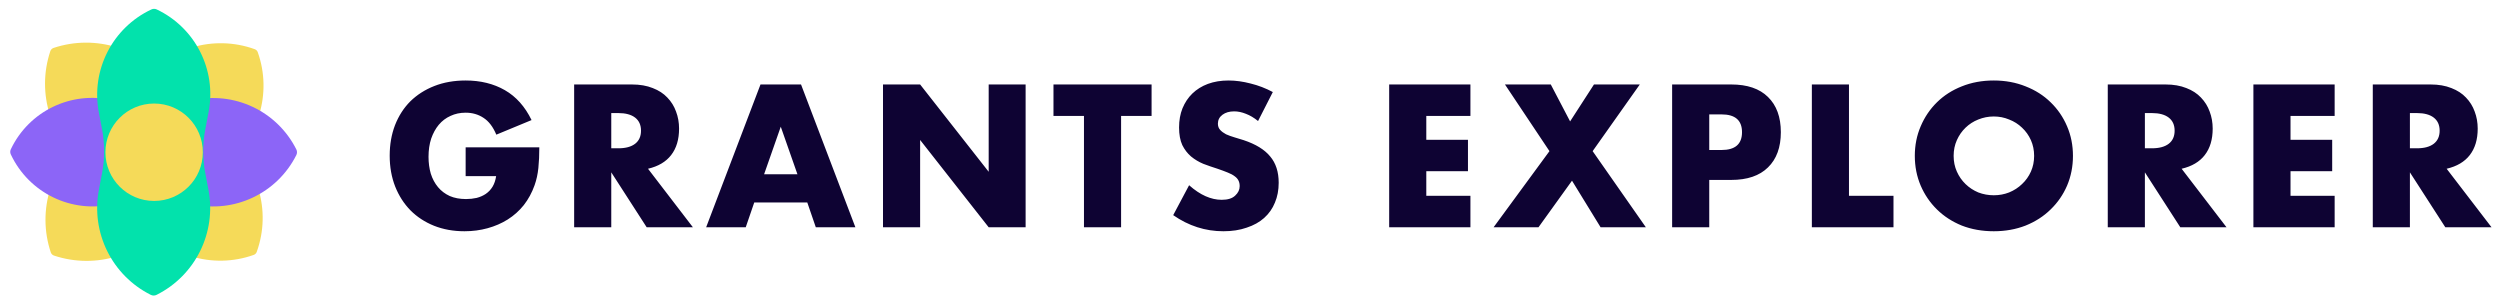
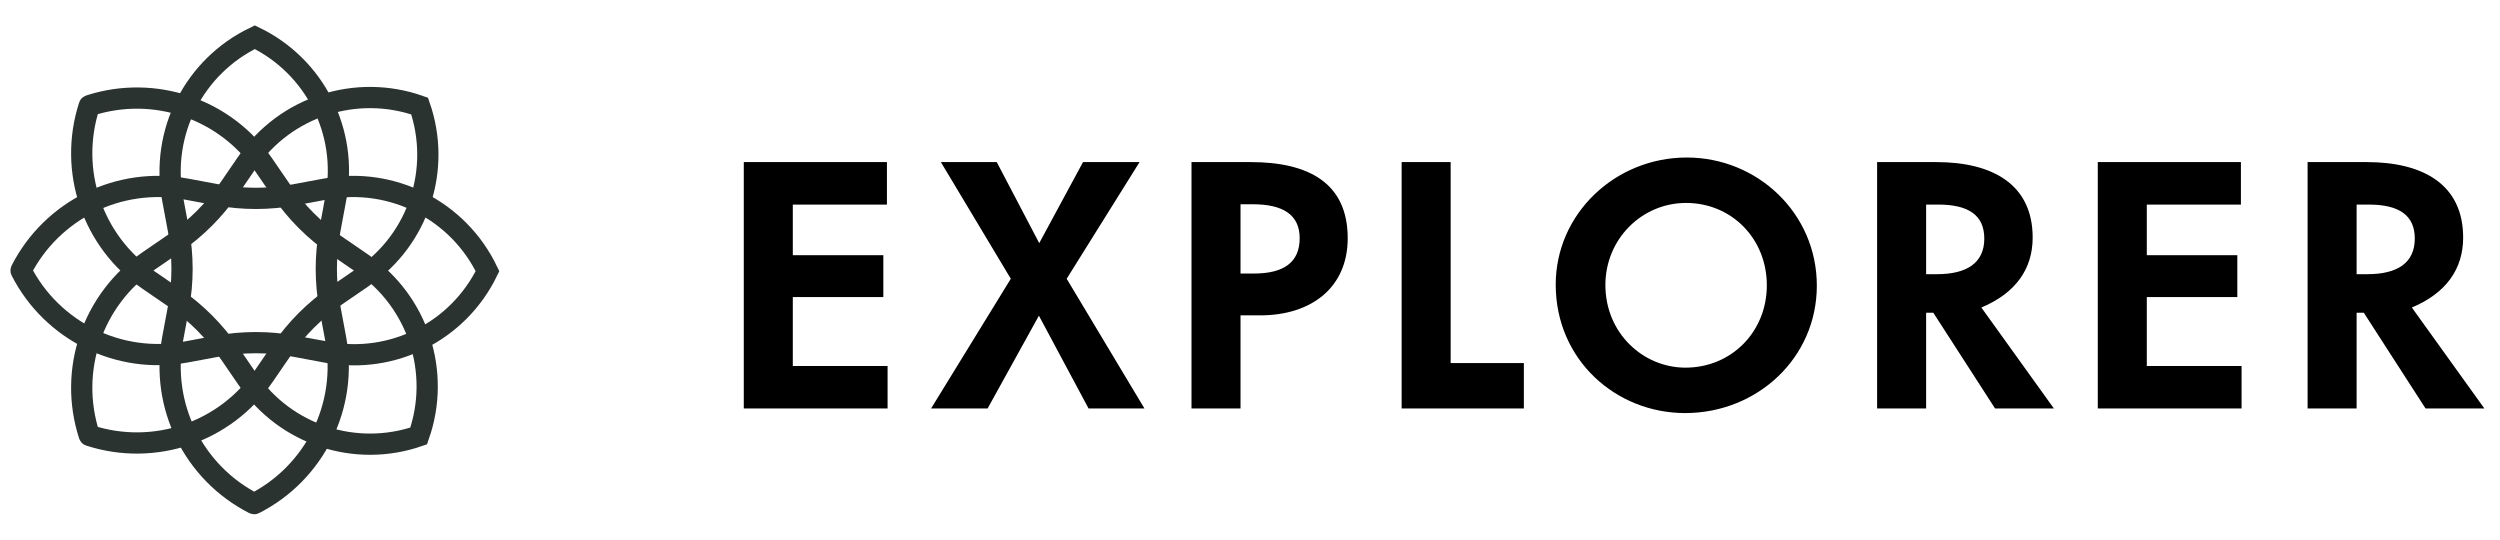
- <svg xmlns="http://www.w3.org/2000/svg" width="264" height="32" viewBox="0 0 264 32" fill="none">
-   <path d="M21.856 18.762L23.599 17.463C27.298 14.706 28.766 9.859 27.219 5.512C27.166 5.364 27.05 5.248 26.902 5.194C22.524 3.613 17.625 5.083 14.843 8.816L13.586 10.503C12.811 11.543 11.889 12.464 10.85 13.239L9.185 14.48C5.42 17.286 3.878 22.191 5.361 26.647C5.415 26.81 5.543 26.937 5.706 26.991C10.162 28.474 15.066 26.933 17.873 23.167L19.109 21.509C19.887 20.465 20.812 19.54 21.856 18.762Z" fill="#F5DA59" />
-   <path d="M13.542 21.556L14.842 23.299C17.599 26.998 22.446 28.466 26.792 26.919C26.94 26.866 27.057 26.75 27.11 26.602C28.692 22.224 27.221 17.325 23.489 14.543L21.801 13.286C20.762 12.511 19.84 11.589 19.066 10.55L17.825 8.885C15.018 5.12 10.114 3.578 5.658 5.061C5.495 5.115 5.367 5.243 5.313 5.406C3.83 9.862 5.372 14.766 9.137 17.573L10.795 18.809C11.839 19.587 12.764 20.512 13.542 21.556Z" fill="#F5DA59" />
-   <path d="M13.498 10.963L11.885 10.586C7.533 9.57 3.06 11.725 1.143 15.763C1.061 15.934 1.061 16.133 1.141 16.304C3.057 20.387 7.568 22.575 11.96 21.549L13.507 21.188C15.229 20.786 17.02 20.786 18.742 21.188L20.266 21.544C24.697 22.578 29.258 20.438 31.295 16.37C31.387 16.185 31.387 15.968 31.295 15.783C29.258 11.715 24.697 9.575 20.266 10.609L18.752 10.963C17.023 11.366 15.226 11.366 13.498 10.963Z" fill="#8C65F7" />
-   <path d="M21.678 13.666L22.035 11.788C22.874 7.363 20.622 2.929 16.553 0.997C16.375 0.912 16.168 0.912 15.989 0.996C11.875 2.926 9.589 7.399 10.436 11.864L10.78 13.675C11.068 15.194 11.068 16.753 10.78 18.271L10.44 20.061C9.586 24.564 11.824 29.086 15.922 31.137C16.115 31.234 16.341 31.234 16.534 31.137C20.632 29.086 22.87 24.564 22.016 20.061L21.678 18.28C21.389 16.756 21.389 15.191 21.678 13.666Z" fill="#02E2AC" />
-   <circle cx="16.276" cy="16.077" r="5.143" transform="rotate(-180 16.2759 16.0767)" fill="#F5DA59" />
-   <path d="M49.172 15.56H56.952C56.952 16.36 56.919 17.087 56.852 17.74C56.785 18.393 56.652 19 56.452 19.56C56.172 20.347 55.792 21.047 55.312 21.66C54.832 22.26 54.265 22.767 53.612 23.18C52.972 23.58 52.265 23.887 51.492 24.1C50.719 24.313 49.905 24.42 49.052 24.42C47.879 24.42 46.805 24.227 45.832 23.84C44.872 23.453 44.045 22.913 43.352 22.22C42.659 21.513 42.119 20.673 41.732 19.7C41.345 18.713 41.152 17.627 41.152 16.44C41.152 15.267 41.339 14.193 41.712 13.22C42.099 12.233 42.639 11.393 43.332 10.7C44.039 10.007 44.885 9.467 45.872 9.08C46.859 8.693 47.959 8.5 49.172 8.5C50.745 8.5 52.125 8.84 53.312 9.52C54.499 10.2 55.439 11.253 56.132 12.68L52.412 14.22C52.065 13.393 51.612 12.8 51.052 12.44C50.505 12.08 49.879 11.9 49.172 11.9C48.585 11.9 48.052 12.013 47.572 12.24C47.092 12.453 46.679 12.767 46.332 13.18C45.999 13.58 45.732 14.067 45.532 14.64C45.345 15.213 45.252 15.853 45.252 16.56C45.252 17.2 45.332 17.793 45.492 18.34C45.665 18.887 45.919 19.36 46.252 19.76C46.585 20.16 46.999 20.473 47.492 20.7C47.985 20.913 48.559 21.02 49.212 21.02C49.599 21.02 49.972 20.98 50.332 20.9C50.692 20.807 51.012 20.667 51.292 20.48C51.585 20.28 51.825 20.027 52.012 19.72C52.199 19.413 52.325 19.04 52.392 18.6H49.172V15.56ZM64.55 15.66H65.29C66.063 15.66 66.656 15.5 67.07 15.18C67.483 14.86 67.69 14.4 67.69 13.8C67.69 13.2 67.483 12.74 67.07 12.42C66.656 12.1 66.063 11.94 65.29 11.94H64.55V15.66ZM73.17 24H68.29L64.55 18.2V24H60.63V8.92H66.73C67.57 8.92 68.303 9.047 68.93 9.3C69.556 9.54 70.07 9.873 70.47 10.3C70.883 10.727 71.19 11.22 71.39 11.78C71.603 12.34 71.71 12.94 71.71 13.58C71.71 14.727 71.43 15.66 70.87 16.38C70.323 17.087 69.51 17.567 68.43 17.82L73.17 24ZM84.209 18.4L82.449 13.38L80.689 18.4H84.209ZM85.249 21.38H79.649L78.749 24H74.569L80.309 8.92H84.589L90.329 24H86.149L85.249 21.38ZM93.245 24V8.92H97.165L104.405 18.14V8.92H108.305V24H104.405L97.165 14.78V24H93.245ZM118.387 12.24V24H114.467V12.24H111.247V8.92H121.607V12.24H118.387ZM132.85 12.78C132.424 12.433 131.997 12.18 131.57 12.02C131.144 11.847 130.73 11.76 130.33 11.76C129.824 11.76 129.41 11.88 129.09 12.12C128.77 12.36 128.61 12.673 128.61 13.06C128.61 13.327 128.69 13.547 128.85 13.72C129.01 13.893 129.217 14.047 129.47 14.18C129.737 14.3 130.03 14.407 130.35 14.5C130.684 14.593 131.01 14.693 131.33 14.8C132.61 15.227 133.544 15.8 134.13 16.52C134.73 17.227 135.03 18.153 135.03 19.3C135.03 20.073 134.897 20.773 134.63 21.4C134.377 22.027 133.997 22.567 133.49 23.02C132.997 23.46 132.384 23.8 131.65 24.04C130.93 24.293 130.11 24.42 129.19 24.42C127.284 24.42 125.517 23.853 123.89 22.72L125.57 19.56C126.157 20.08 126.737 20.467 127.31 20.72C127.884 20.973 128.45 21.1 129.01 21.1C129.65 21.1 130.124 20.953 130.43 20.66C130.75 20.367 130.91 20.033 130.91 19.66C130.91 19.433 130.87 19.24 130.79 19.08C130.71 18.907 130.577 18.753 130.39 18.62C130.204 18.473 129.957 18.34 129.65 18.22C129.357 18.1 128.997 17.967 128.57 17.82C128.064 17.66 127.564 17.487 127.07 17.3C126.59 17.1 126.157 16.84 125.77 16.52C125.397 16.2 125.09 15.8 124.85 15.32C124.624 14.827 124.51 14.207 124.51 13.46C124.51 12.713 124.63 12.04 124.87 11.44C125.124 10.827 125.47 10.307 125.91 9.88C126.364 9.44 126.91 9.1 127.55 8.86C128.204 8.62 128.93 8.5 129.73 8.5C130.477 8.5 131.257 8.607 132.07 8.82C132.884 9.02 133.664 9.32 134.41 9.72L132.85 12.78ZM155.277 12.24H150.617V14.76H155.017V18.08H150.617V20.68H155.277V24H146.697V8.92H155.277V12.24ZM163.623 15.96L158.923 8.92H163.763L165.803 12.82L168.323 8.92H173.163L168.183 15.96L173.803 24H169.023L166.003 19.08L162.463 24H157.723L163.623 15.96ZM180.497 15.84H181.797C183.237 15.84 183.957 15.213 183.957 13.96C183.957 12.707 183.237 12.08 181.797 12.08H180.497V15.84ZM180.497 24H176.577V8.92H182.817C184.511 8.92 185.804 9.36 186.697 10.24C187.604 11.12 188.057 12.36 188.057 13.96C188.057 15.56 187.604 16.8 186.697 17.68C185.804 18.56 184.511 19 182.817 19H180.497V24ZM195.252 8.92V20.68H199.952V24H191.332V8.92H195.252ZM206.304 16.46C206.304 17.06 206.417 17.613 206.644 18.12C206.87 18.627 207.177 19.067 207.564 19.44C207.95 19.813 208.397 20.107 208.904 20.32C209.424 20.52 209.97 20.62 210.544 20.62C211.117 20.62 211.657 20.52 212.164 20.32C212.684 20.107 213.137 19.813 213.524 19.44C213.924 19.067 214.237 18.627 214.464 18.12C214.69 17.613 214.804 17.06 214.804 16.46C214.804 15.86 214.69 15.307 214.464 14.8C214.237 14.293 213.924 13.853 213.524 13.48C213.137 13.107 212.684 12.82 212.164 12.62C211.657 12.407 211.117 12.3 210.544 12.3C209.97 12.3 209.424 12.407 208.904 12.62C208.397 12.82 207.95 13.107 207.564 13.48C207.177 13.853 206.87 14.293 206.644 14.8C206.417 15.307 206.304 15.86 206.304 16.46ZM202.204 16.46C202.204 15.34 202.41 14.3 202.824 13.34C203.237 12.367 203.81 11.52 204.544 10.8C205.277 10.08 206.15 9.52 207.164 9.12C208.19 8.707 209.317 8.5 210.544 8.5C211.757 8.5 212.877 8.707 213.904 9.12C214.93 9.52 215.81 10.08 216.544 10.8C217.29 11.52 217.87 12.367 218.284 13.34C218.697 14.3 218.904 15.34 218.904 16.46C218.904 17.58 218.697 18.627 218.284 19.6C217.87 20.56 217.29 21.4 216.544 22.12C215.81 22.84 214.93 23.407 213.904 23.82C212.877 24.22 211.757 24.42 210.544 24.42C209.317 24.42 208.19 24.22 207.164 23.82C206.15 23.407 205.277 22.84 204.544 22.12C203.81 21.4 203.237 20.56 202.824 19.6C202.41 18.627 202.204 17.58 202.204 16.46ZM226.5 15.66H227.24C228.013 15.66 228.606 15.5 229.02 15.18C229.433 14.86 229.64 14.4 229.64 13.8C229.64 13.2 229.433 12.74 229.02 12.42C228.606 12.1 228.013 11.94 227.24 11.94H226.5V15.66ZM235.12 24H230.24L226.5 18.2V24H222.58V8.92H228.68C229.52 8.92 230.253 9.047 230.88 9.3C231.506 9.54 232.02 9.873 232.42 10.3C232.833 10.727 233.14 11.22 233.34 11.78C233.553 12.34 233.66 12.94 233.66 13.58C233.66 14.727 233.38 15.66 232.82 16.38C232.273 17.087 231.46 17.567 230.38 17.82L235.12 24ZM246.539 12.24H241.879V14.76H246.279V18.08H241.879V20.68H246.539V24H237.959V8.92H246.539V12.24ZM254.486 15.66H255.226C255.999 15.66 256.592 15.5 257.006 15.18C257.419 14.86 257.626 14.4 257.626 13.8C257.626 13.2 257.419 12.74 257.006 12.42C256.592 12.1 255.999 11.94 255.226 11.94H254.486V15.66ZM263.106 24H258.226L254.486 18.2V24H250.566V8.92H256.666C257.506 8.92 258.239 9.047 258.866 9.3C259.492 9.54 260.006 9.873 260.406 10.3C260.819 10.727 261.126 11.22 261.326 11.78C261.539 12.34 261.646 12.94 261.646 13.58C261.646 14.727 261.366 15.66 260.806 16.38C260.259 17.087 259.446 17.567 258.366 17.82L263.106 24Z" fill="#0E0333" />
+ <svg xmlns="http://www.w3.org/2000/svg" fill="none" height="33" viewBox="0 0 153 33" width="153">
+   <g stroke="#2b3330" stroke-width="1.3">
+     <path d="m20.559 12.095-.369 1.979c-.293 1.573-.293 3.187 0 4.76l.351 1.883c.763 4.098-1.262 8.211-4.976 10.104-.006.003-.013.003-.019 0-3.714-1.894-5.739-6.006-4.976-10.104l.352-1.892c.292-1.567.292-3.175 0-4.742l-.357-1.915c-.755-4.055 1.309-8.112 5.03-9.891 3.678 1.78 5.711 5.801 4.963 9.818z" />
+     <path d="m20.017 21.559-1.979-.369c-1.573-.293-3.187-.293-4.76 0l-1.883.351c-4.099.763-8.211-1.262-10.104-4.976-.003-.006-.003-.013 0-.019 1.894-3.714 6.006-5.739 10.104-4.976l1.892.352c1.567.292 3.175.292 4.742 0l1.915-.357c4.055-.755 8.112 1.309 9.891 5.03-1.78 3.678-5.801 5.711-9.818 4.963z" />
+     <path d="m22.248 16.939-1.66 1.139c-1.319.905-2.461 2.046-3.366 3.366l-1.084 1.58c-2.358 3.438-6.698 4.914-10.663 3.627-.006-.002-.011-.007-.013-.013-1.287-3.965.189-8.305 3.627-10.663l1.587-1.089c1.315-.902 2.451-2.039 3.353-3.353l1.102-1.606c2.333-3.401 6.661-4.811 10.55-3.437 1.342 3.859-.064 8.14-3.433 10.451z" />
+     <path d="m15.174 23.248-1.139-1.66c-.905-1.319-2.046-2.461-3.366-3.366l-1.58-1.084c-3.438-2.358-4.914-6.698-3.627-10.663.002-.006.007-.011.013-.013 3.965-1.287 8.305.189 10.663 3.627l1.089 1.587c.902 1.315 2.039 2.451 3.353 3.353l1.606 1.102c3.401 2.333 4.811 6.661 3.437 10.55-3.859 1.342-8.14-.064-10.451-3.433z" />
+   </g>
+   <path d="m54.32 25v-2.6h-5.8v-4.22h5.54v-2.56h-5.54v-3.1h5.76v-2.6h-8.76v15.08zm6.121 0 3.14-5.68 3.04 5.68h3.42l-4.76-7.94 4.46-7.14h-3.46l-2.68 4.96-2.6-4.96h-3.42l4.28 7.14-4.88 7.94zm15.479 0v-5.7h1.2c3.16 0 5.36-1.72 5.36-4.72 0-3.4-2.42-4.66-5.94-4.66h-3.62v15.08zm0-12.5h.74c1.86 0 2.88.64 2.88 2.08 0 1.48-.98 2.16-2.8 2.16h-.82zm17.34 12.5v-2.78h-4.48v-12.3h-3v15.08zm9.87.28c4.4 0 8.06-3.36 8.06-7.8s-3.64-7.84-7.96-7.84c-4.38 0-8.02 3.44-8.02 7.78 0 4.6 3.68 7.86 7.92 7.86zm.02-2.78c-2.58 0-4.9-2.1-4.9-5.06 0-2.8 2.22-5.02 4.94-5.02 2.78 0 4.94 2.18 4.94 5.04s-2.18 5.04-4.98 5.04zm18.109-3.68c2.1-.88 3.14-2.36 3.14-4.28 0-3.26-2.46-4.62-5.9-4.62h-3.62v15.08h3v-5.86h.44l3.78 5.86h3.6zm-2.64-6.3c1.84 0 2.82.64 2.82 2.08 0 1.5-1.08 2.18-2.9 2.18h-.66v-4.26zm18.565 12.48v-2.6h-5.8v-4.22h5.54v-2.56h-5.54v-3.1h5.76v-2.6h-8.76v15.08zm10.421-6.18c2.1-.88 3.14-2.36 3.14-4.28 0-3.26-2.46-4.62-5.9-4.62h-3.62v15.08h3v-5.86h.44l3.78 5.86h3.6zm-2.64-6.3c1.84 0 2.82.64 2.82 2.08 0 1.5-1.08 2.18-2.9 2.18h-.66v-4.26z" fill="#000" />
</svg>
